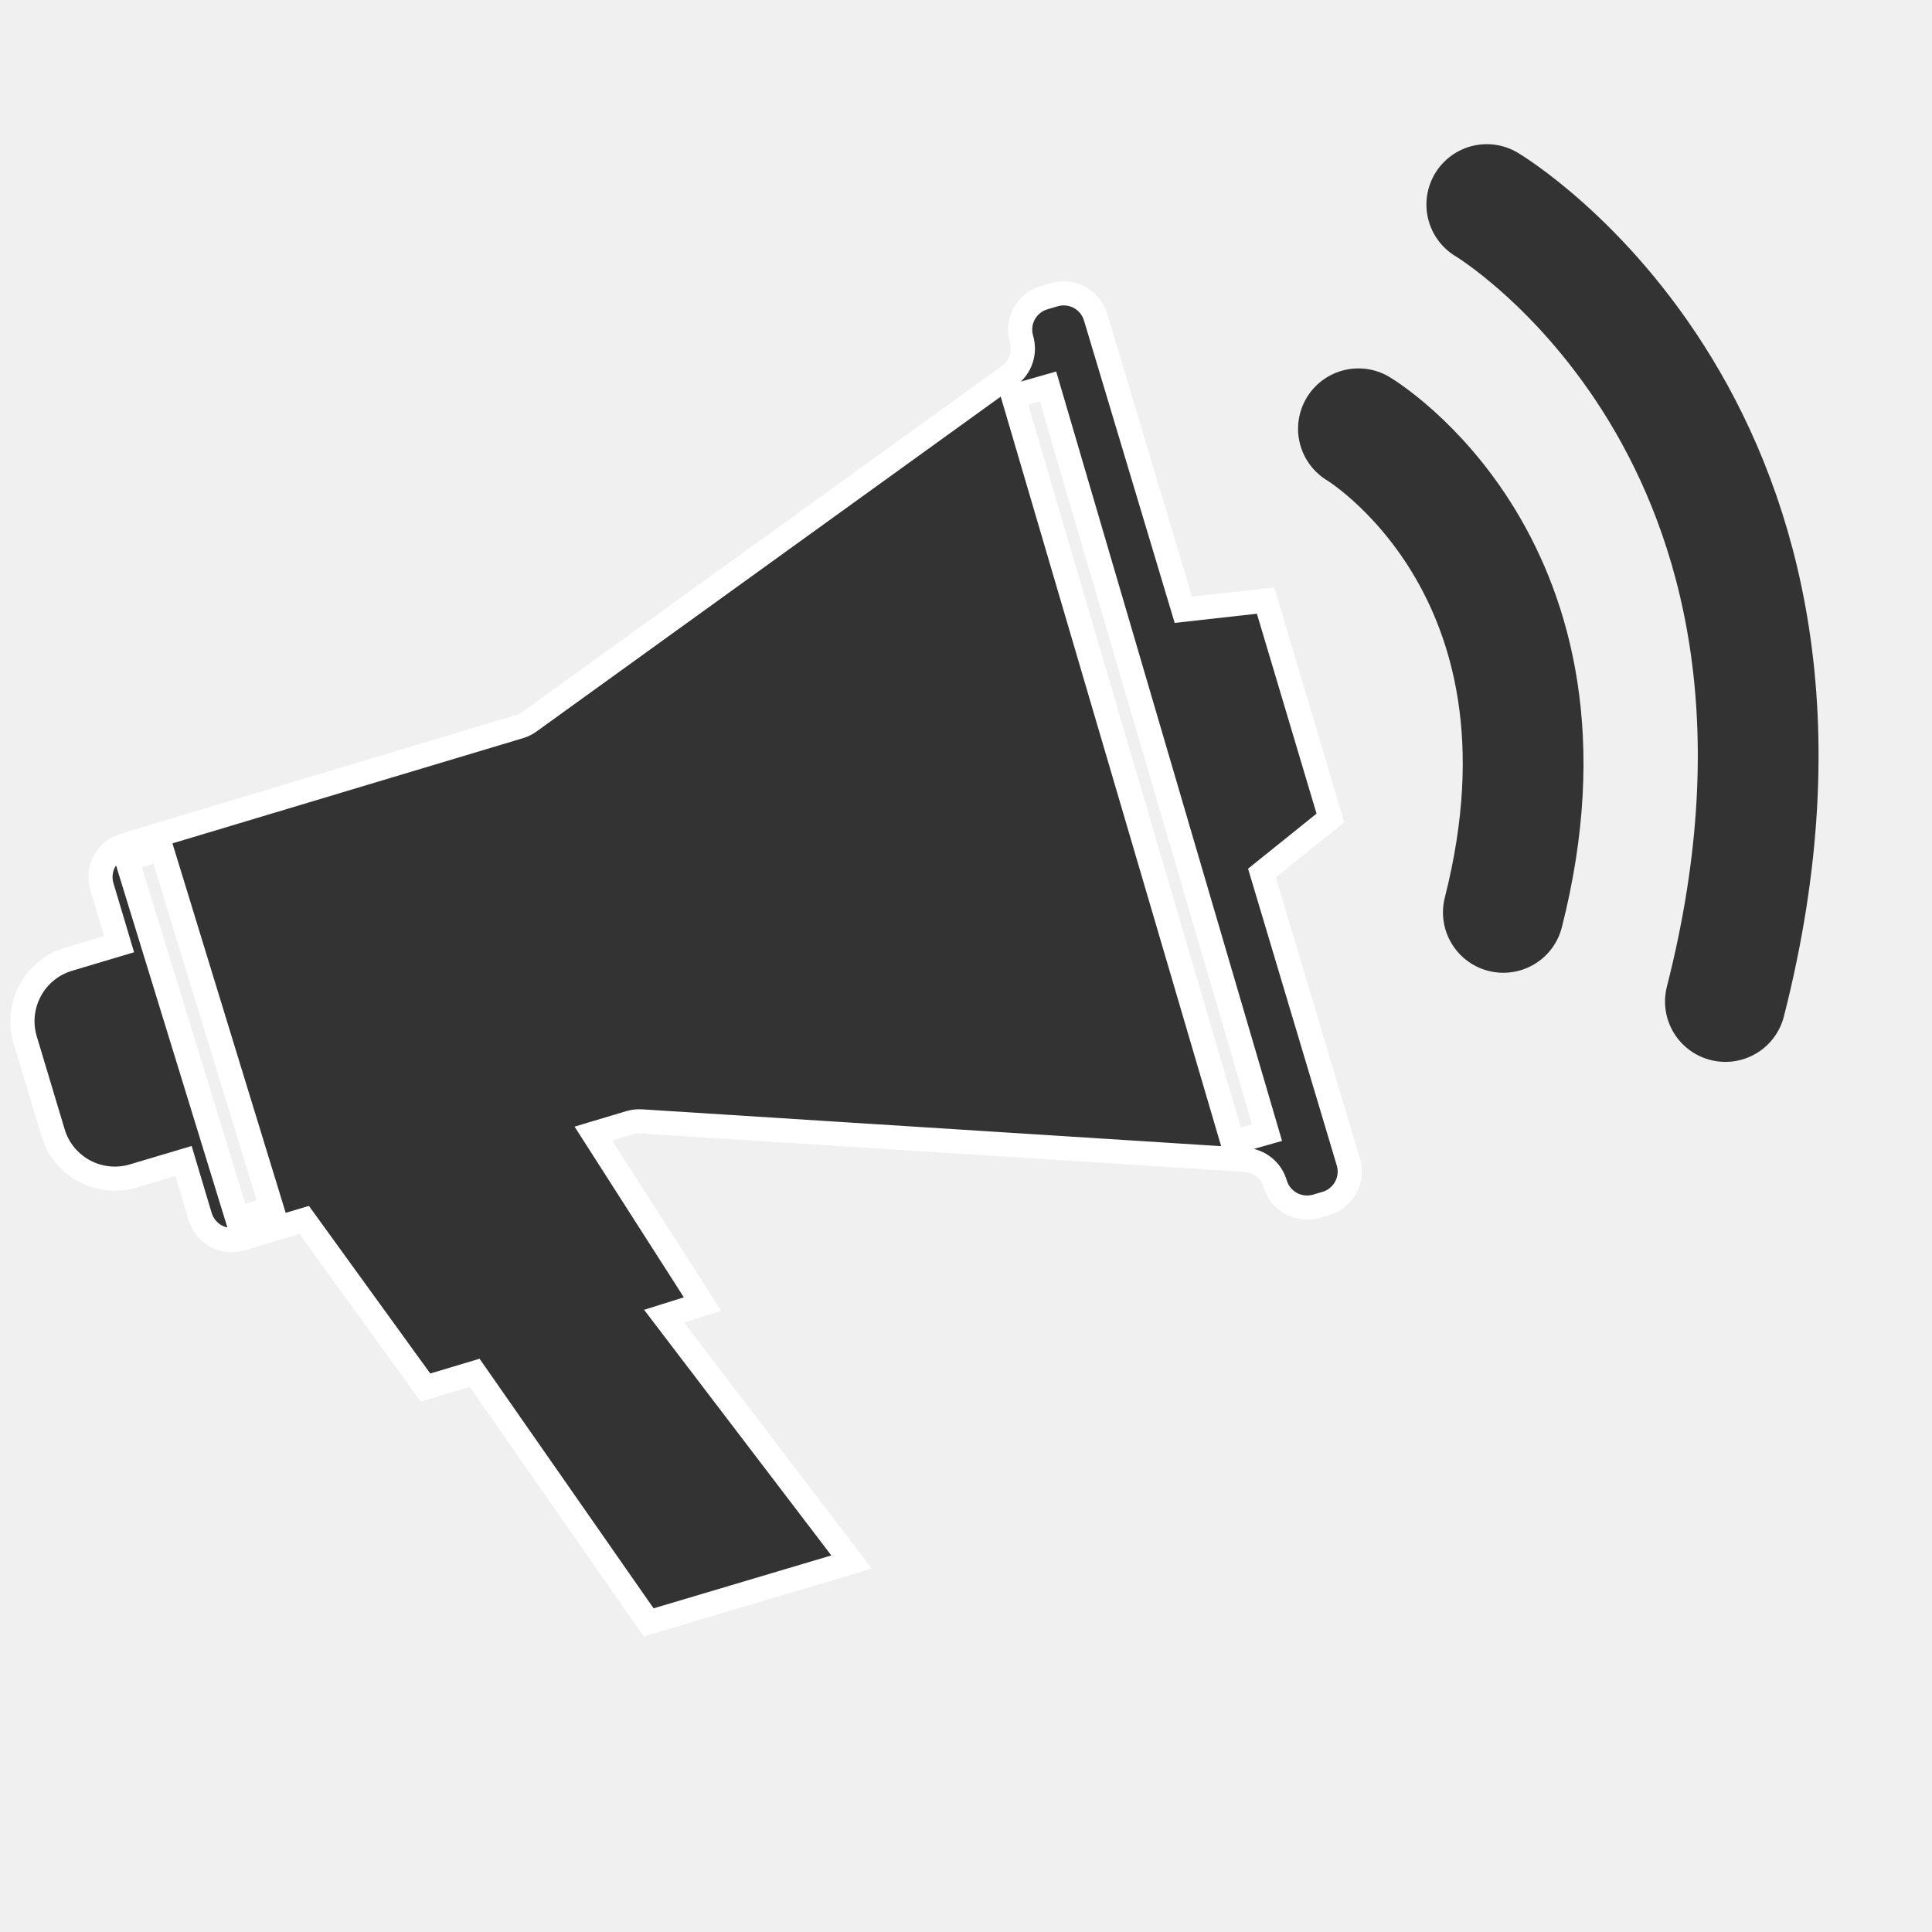
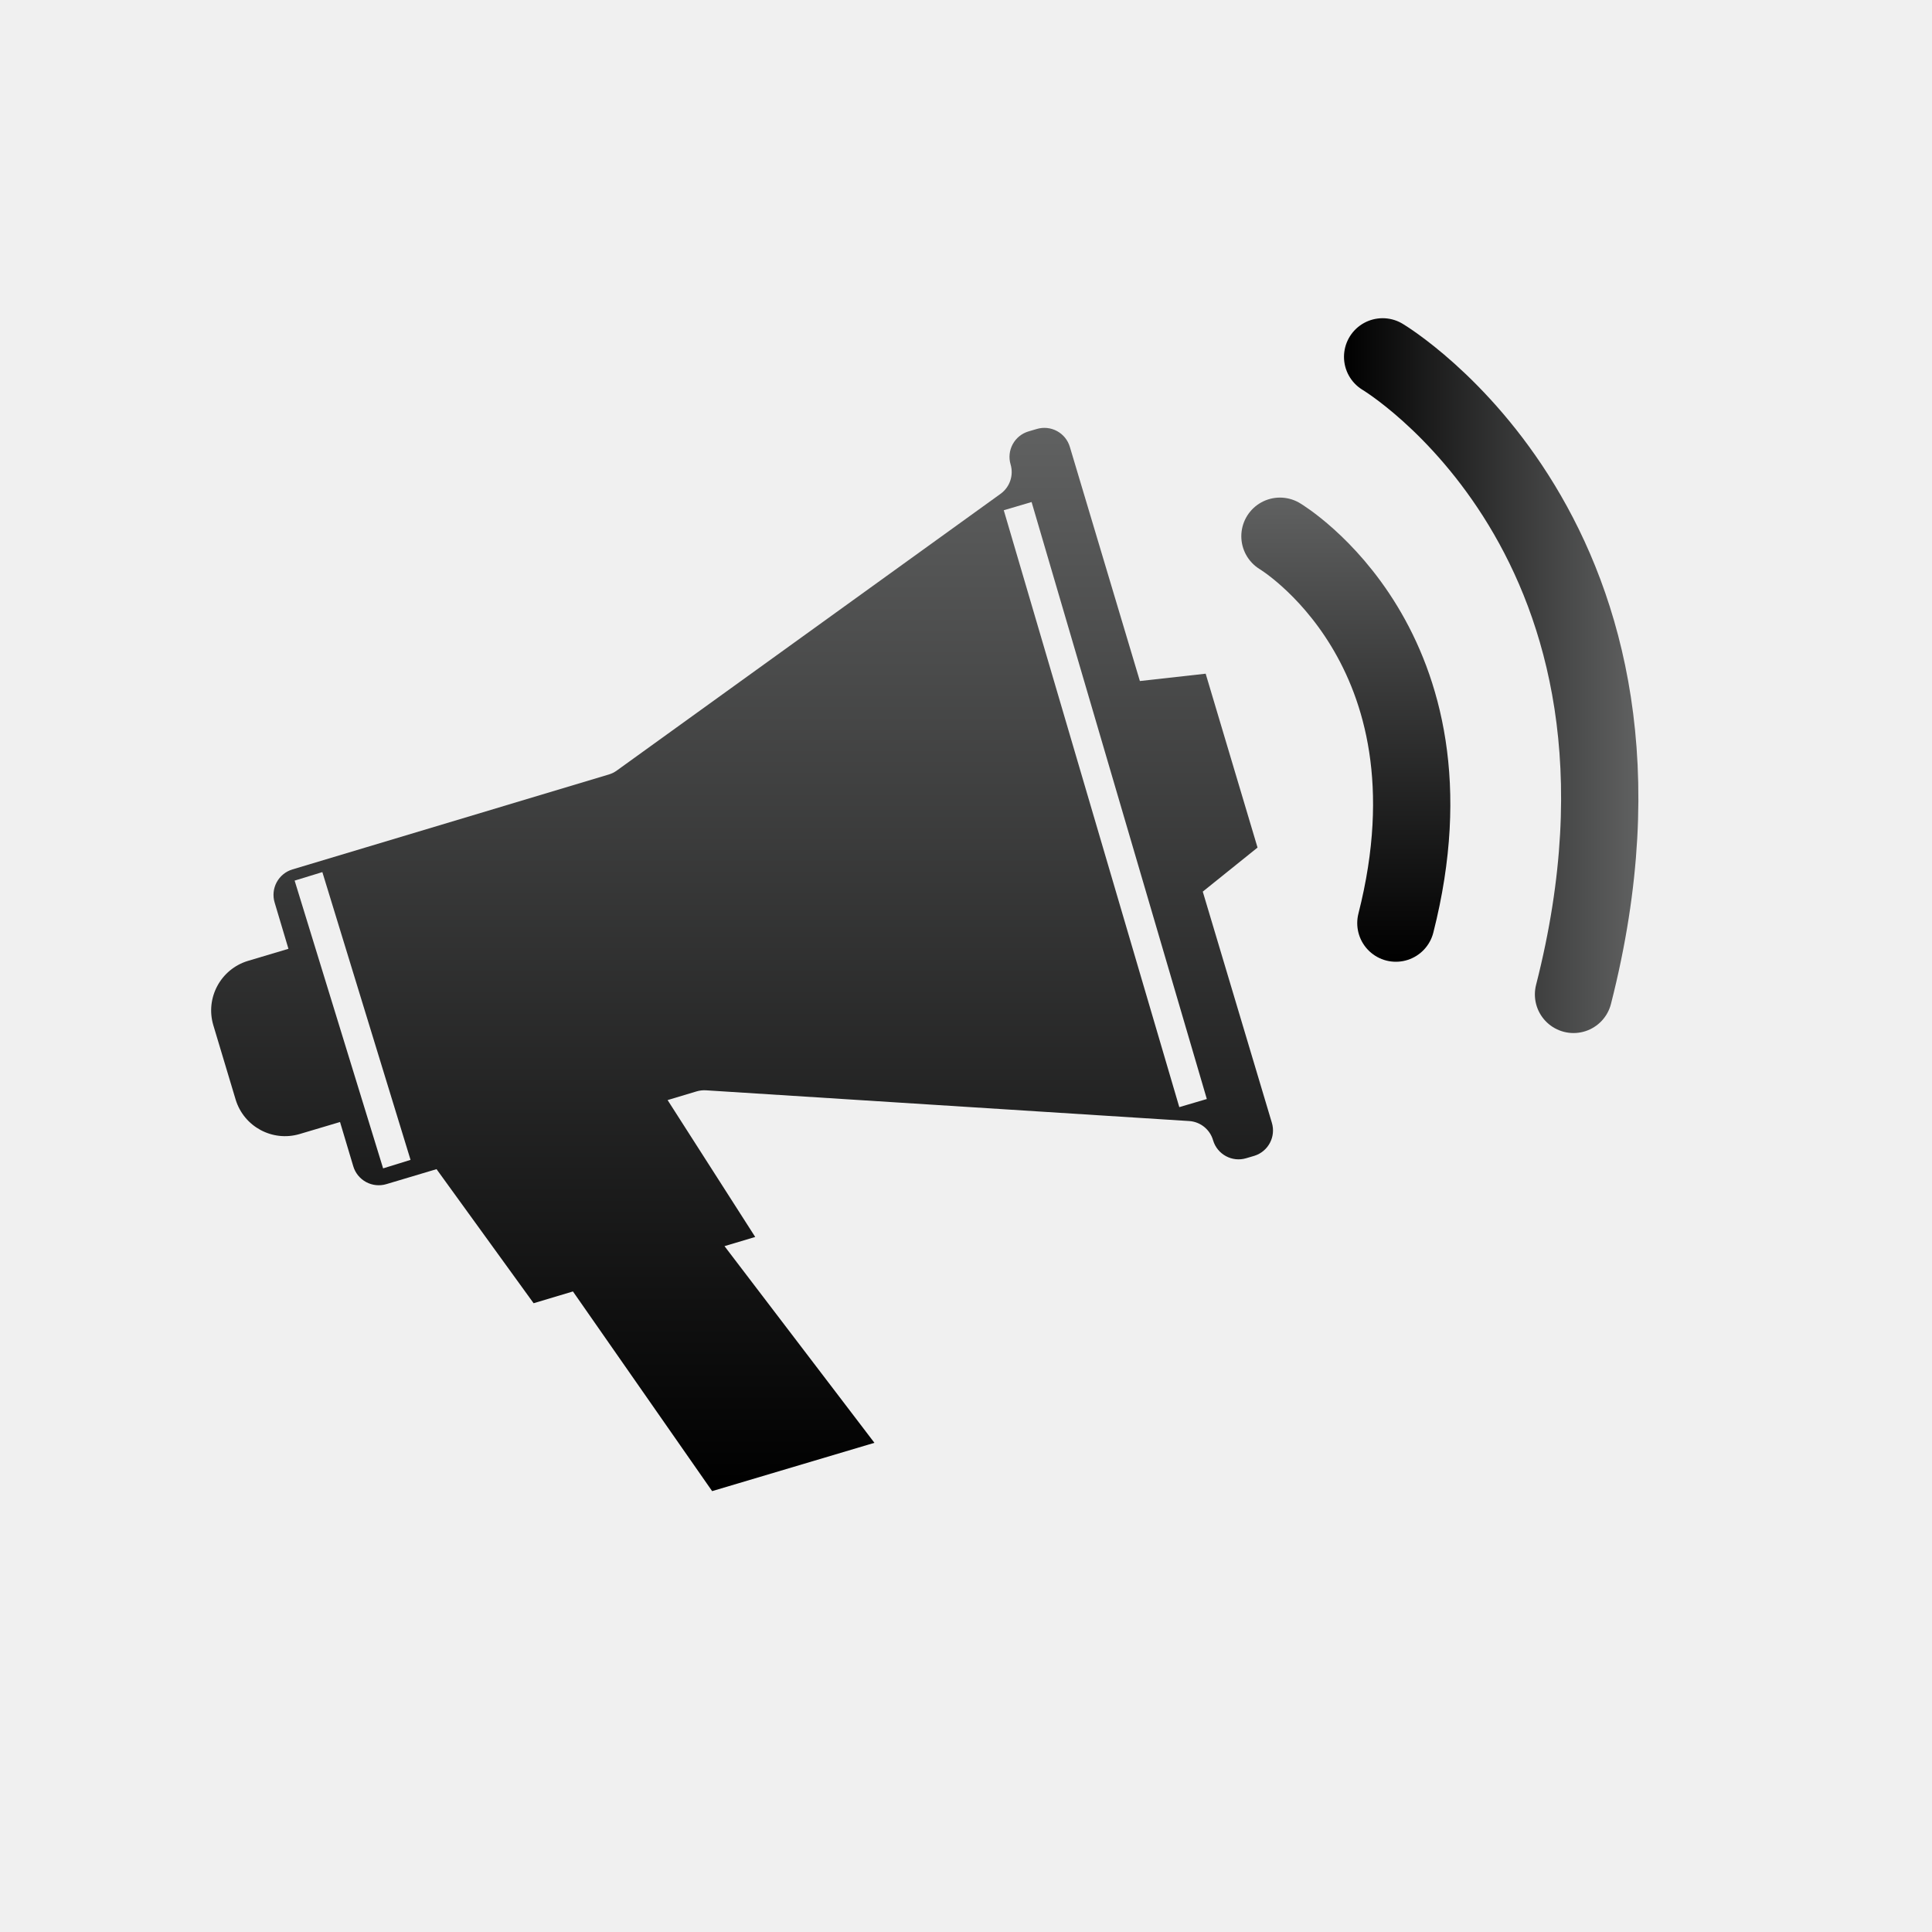
- <svg xmlns="http://www.w3.org/2000/svg" id="Layer_2" data-name="Layer 2" viewBox="0 0 160 160">
-   <path d="M112.5,35.51s19.27,11.48,12,40.05" fill="none" stroke="#333" stroke-linecap="round" stroke-linejoin="round" stroke-width="10" />
-   <path d="M123.13,16.94s31.78,18.92,19.76,66" fill="none" stroke="#333" stroke-linecap="round" stroke-linejoin="round" stroke-width="10" />
-   <path d="M111.66,96.22,104.51,72.3l5.67-4.56-5.37-18L98,50.5,90.73,26.26a2.75,2.75,0,0,0-3.43-1.85l-.85.25a2.75,2.75,0,0,0-1.85,3.43,2.78,2.78,0,0,1-1,3L43.86,59.76a2.74,2.74,0,0,1-.82.41L10.28,70A2.75,2.75,0,0,0,8.43,73.4l1.43,4.79L5.67,79.44a5.36,5.36,0,0,0-3.59,6.65L4.4,93.82A5.34,5.34,0,0,0,11,97.4l4.2-1.25,1.37,4.58A2.75,2.75,0,0,0,20,102.58l4.79-1.43.4-.12,10.05,13.88,4.07-1.22,14.41,20.67,16.8-5L55,109l3.18-1L49.14,93.88l3-.9a2.84,2.84,0,0,1,1-.11l50,3.18a2.76,2.76,0,0,1,2.47,2v0A2.75,2.75,0,0,0,109,99.9l.85-.25A2.75,2.75,0,0,0,111.66,96.22Zm-92,4.73L10.5,71.16l2.87-.88,9.13,29.79Zm82.42-6.34L83.91,32.82,86.79,32l18.14,61.8Z" fill="#333" stroke="#fff" stroke-miterlimit="10" stroke-width="2" />
+ <svg xmlns="http://www.w3.org/2000/svg" xmlns:xlink="http://www.w3.org/1999/xlink" id="Layer_2" data-name="Layer 2" viewBox="0 0 200 200">
+   <defs>
+     <linearGradient id="linear-gradient" x1="139.31" y1="99.56" x2="139.31" y2="51.51" gradientUnits="userSpaceOnUse">
+       <stop offset="0" />
+       <stop offset="1" stop-color="#606161" />
+     </linearGradient>
+     <linearGradient id="linear-gradient-2" x1="139.13" y1="69.96" x2="169.61" y2="69.96" xlink:href="#linear-gradient" />
+     <linearGradient id="linear-gradient-3" x1="76.82" y1="154.36" x2="76.82" y2="44.29" xlink:href="#linear-gradient" />
+   </defs>
+   <path d="M132.5,55.51s19.27,11.48,12,40.05" fill="none" stroke-linecap="round" stroke-linejoin="round" stroke-width="8" stroke="url(#linear-gradient)" />
+   <path d="M143.13,36.94s31.78,18.92,19.76,66" fill="none" stroke-linecap="round" stroke-linejoin="round" stroke-width="8" stroke="url(#linear-gradient-2)" />
+   <path d="M131.66,116.22,124.51,92.3l5.67-4.56-5.37-18L118,70.5l-7.25-24.24a2.75,2.75,0,0,0-3.43-1.85l-.85.25a2.75,2.75,0,0,0-1.85,3.43,2.78,2.78,0,0,1-1,3L63.86,79.76a2.74,2.74,0,0,1-.82.41L30.28,90a2.75,2.75,0,0,0-1.85,3.43l1.43,4.79-4.19,1.25a5.36,5.36,0,0,0-3.59,6.65l2.32,7.73A5.34,5.34,0,0,0,31,117.4l4.2-1.25,1.37,4.58A2.75,2.75,0,0,0,40,122.58l4.79-1.43.4-.12,10.05,13.88,4.07-1.22,14.41,20.67,16.8-5L75,129l3.18-.95-9.07-14.17,3-.9a2.84,2.84,0,0,1,1-.11l50,3.18a2.76,2.76,0,0,1,2.47,2v0A2.75,2.75,0,0,0,129,119.9l.85-.25A2.75,2.75,0,0,0,131.66,116.22Zm-92,4.73L30.5,91.16l2.87-.88,9.13,29.79Zm82.42-6.34L103.91,52.82l2.88-.85,18.14,61.8Z" fill="url(#linear-gradient-3)" />
</svg>
